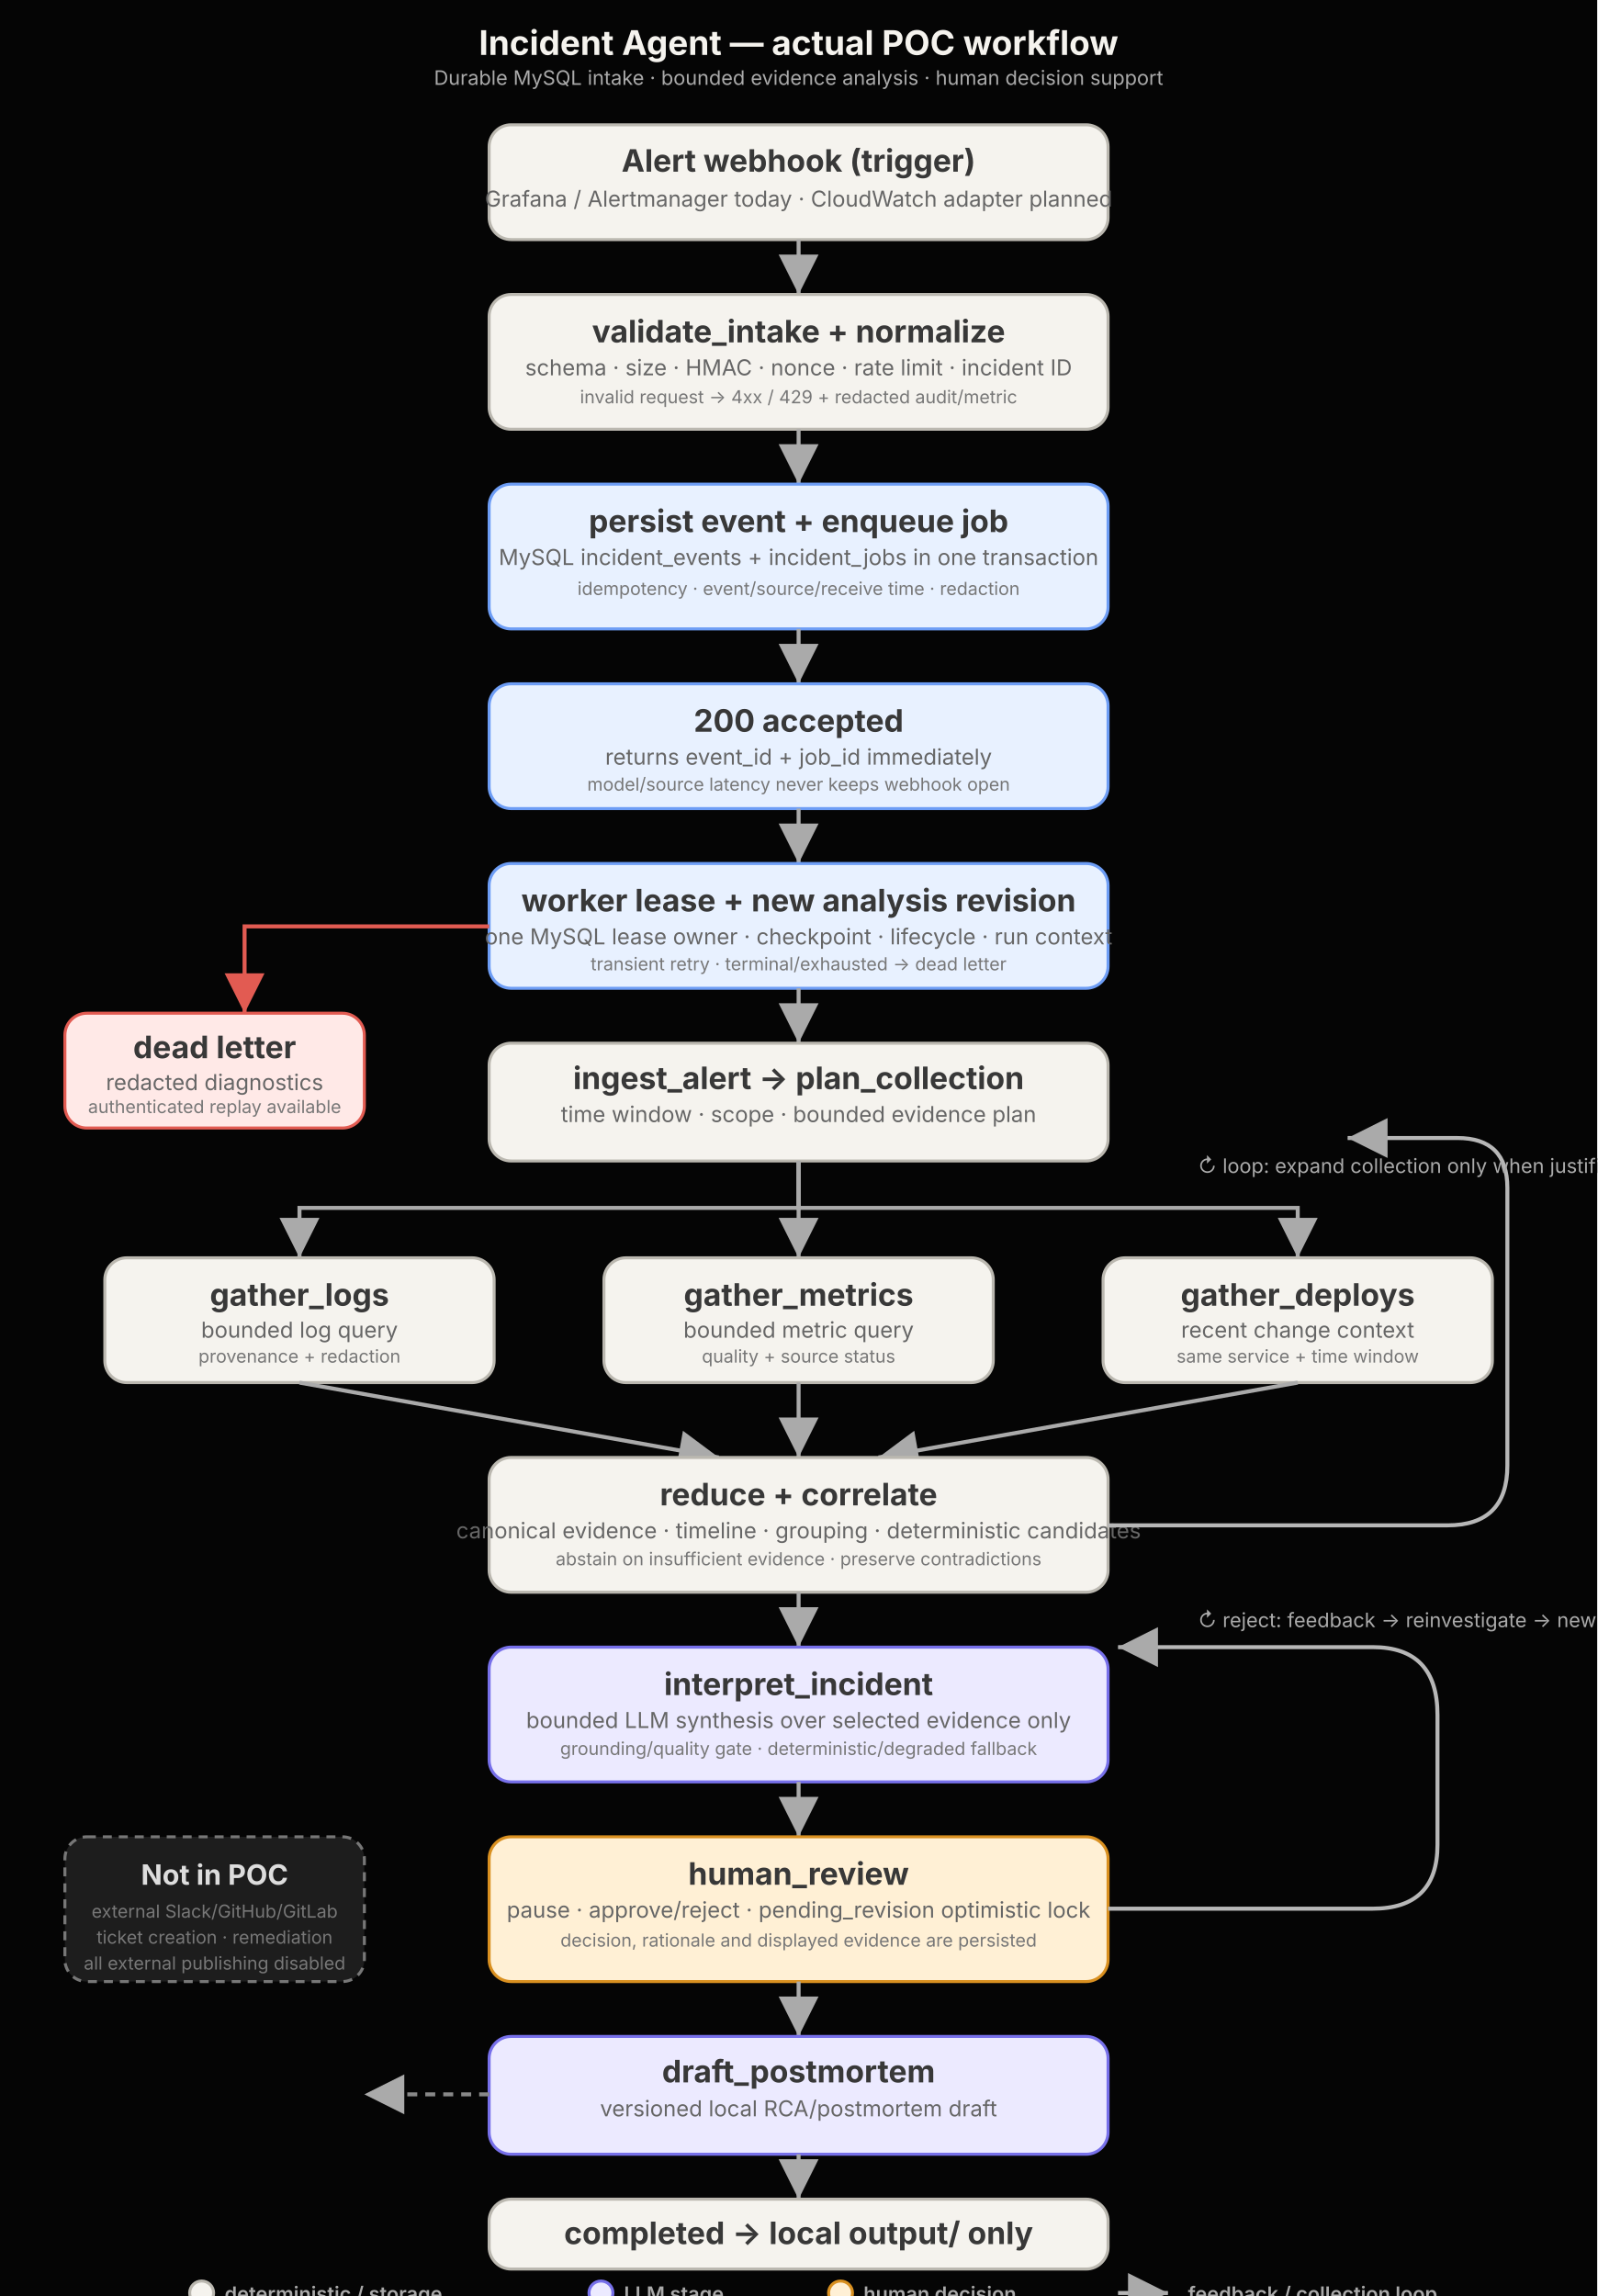
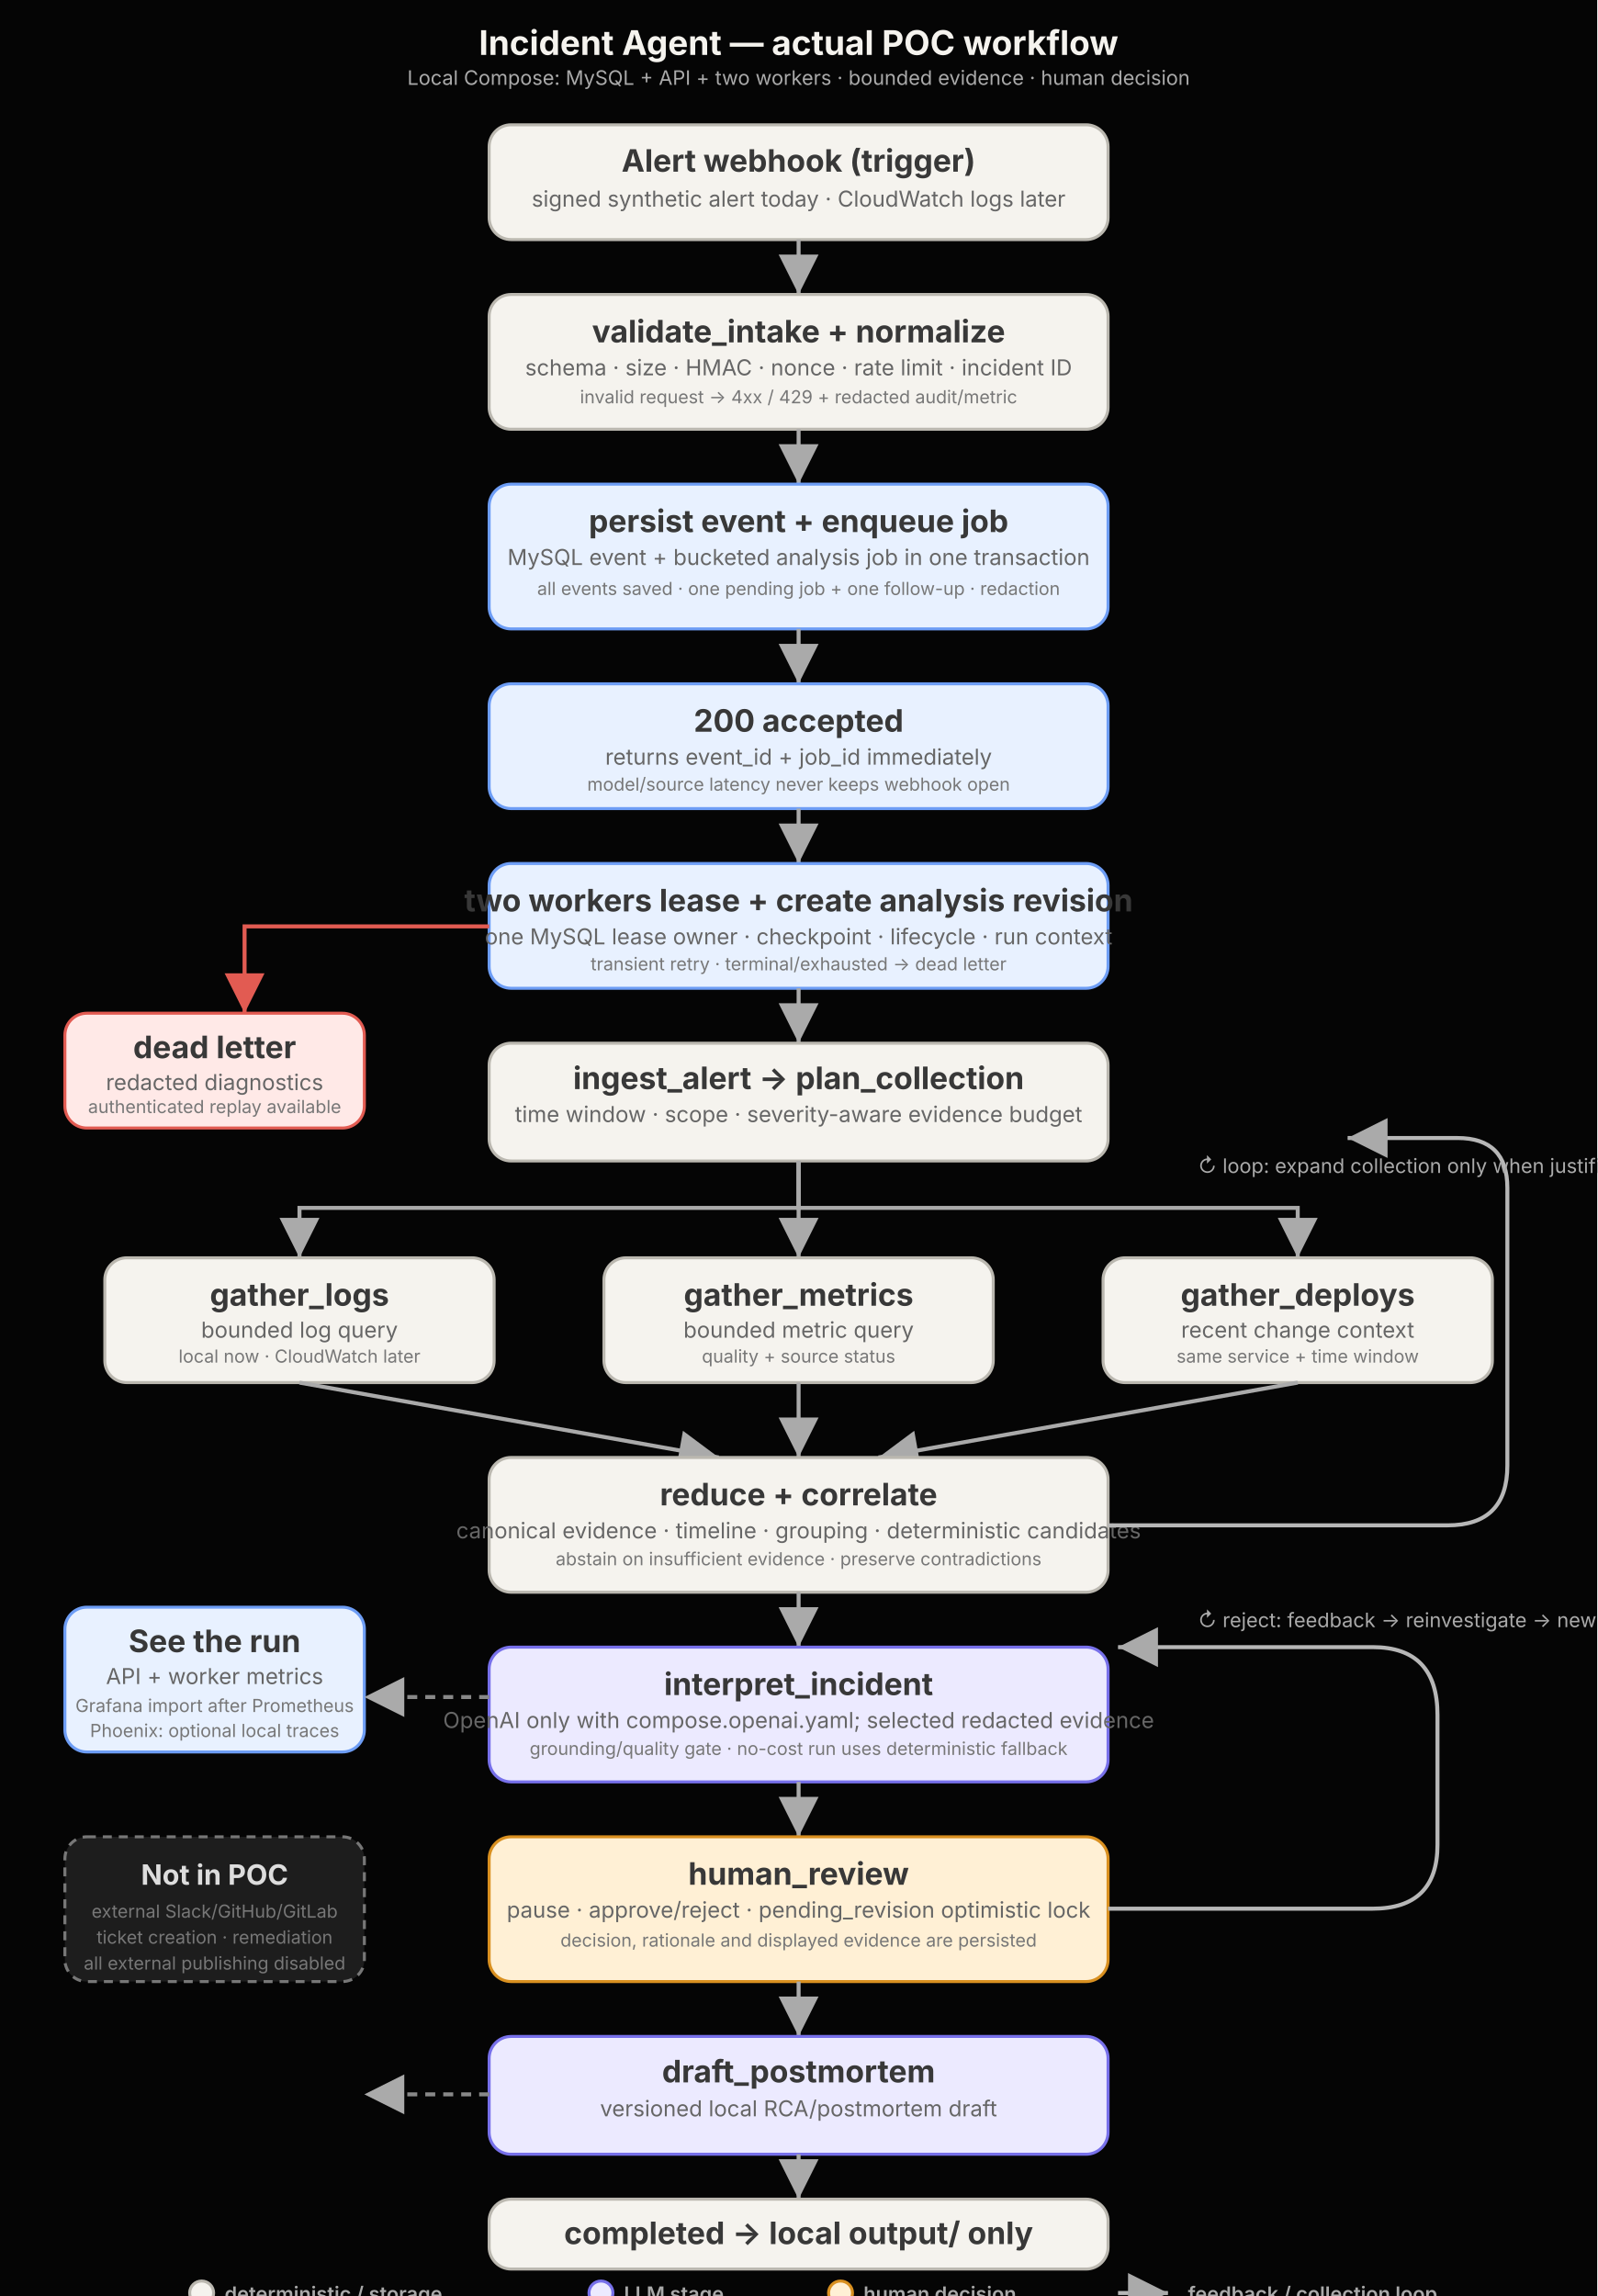
<svg xmlns="http://www.w3.org/2000/svg" width="1600" height="2300" viewBox="0 0 1600 2300" role="img" aria-labelledby="title desc">
  <defs>
    <style>
      .bg{fill:#050505}.card{fill:#f5f3ee;stroke:#bbb8b0;stroke-width:3}.store{fill:#e8f1ff;stroke:#6d9df5;stroke-width:3}.ai{fill:#eceaff;stroke:#7770ea;stroke-width:3}.human{fill:#fff0d5;stroke:#d99020;stroke-width:3}.danger{fill:#ffe9e7;stroke:#e25b52;stroke-width:3}.disabled{fill:#1d1d1d;stroke:#777;stroke-width:3;stroke-dasharray:9 7}.box{rx:22}.h{fill:#383838;font:700 31px -apple-system,BlinkMacSystemFont,'Segoe UI',sans-serif;text-anchor:middle}.p{fill:#666;font:400 22px -apple-system,BlinkMacSystemFont,'Segoe UI',sans-serif;text-anchor:middle}.small{fill:#777;font:400 18px -apple-system,BlinkMacSystemFont,'Segoe UI',sans-serif;text-anchor:middle}.light{fill:#aaa;font:400 20px -apple-system,BlinkMacSystemFont,'Segoe UI',sans-serif}.legend{fill:#aaa;font:600 20px -apple-system,BlinkMacSystemFont,'Segoe UI',sans-serif}.line{stroke:#aaa;stroke-width:4;fill:none;marker-end:url(#arrow)}.loop{stroke:#b7b7b7;stroke-width:4;fill:none;marker-end:url(#arrow)}.badline{stroke:#e25b52;stroke-width:4;fill:none;marker-end:url(#badarrow)}.dash{stroke:#888;stroke-width:4;stroke-dasharray:10 8;fill:none;marker-end:url(#arrow)}
    </style>
    <marker id="arrow" markerWidth="12" markerHeight="12" refX="10" refY="5" orient="auto">
      <path d="M0,0 L0,10 L10,5 Z" fill="#aaa" />
    </marker>
    <marker id="badarrow" markerWidth="12" markerHeight="12" refX="10" refY="5" orient="auto">
      <path d="M0,0 L0,10 L10,5 Z" fill="#e25b52" />
    </marker>
  </defs>
  <rect class="bg" width="1600" height="2300" />
  <text x="800" y="55" fill="#f5f3ee" font-family="-apple-system,BlinkMacSystemFont,'Segoe UI',sans-serif" font-size="34" font-weight="700" text-anchor="middle">Incident Agent — actual POC workflow</text>
-   <text x="800" y="85" class="light" text-anchor="middle">Durable MySQL intake · bounded evidence analysis · human decision support</text>
+   <text x="800" y="85" class="light" text-anchor="middle">Local Compose: MySQL + API + two workers · bounded evidence · human decision</text>
  <rect class="card box" x="490" y="125" width="620" height="115" />
  <text class="h" x="800" y="172">Alert webhook (trigger)</text>
-   <text class="p" x="800" y="207">Grafana / Alertmanager today · CloudWatch adapter planned</text>
+   <text class="p" x="800" y="207">signed synthetic alert today · CloudWatch logs later</text>
  <path class="line" d="M800 240 V295" />
  <rect class="card box" x="490" y="295" width="620" height="135" />
  <text class="h" x="800" y="343">validate_intake + normalize</text>
  <text class="p" x="800" y="376">schema · size · HMAC · nonce · rate limit · incident ID</text>
  <text class="small" x="800" y="404">invalid request → 4xx / 429 + redacted audit/metric</text>
  <path class="line" d="M800 430 V485" />
  <rect class="store box" x="490" y="485" width="620" height="145" />
  <text class="h" x="800" y="533">persist event + enqueue job</text>
-   <text class="p" x="800" y="566">MySQL incident_events + incident_jobs in one transaction</text>
-   <text class="small" x="800" y="596">idempotency · event/source/receive time · redaction</text>
+   <text class="p" x="800" y="566">MySQL event + bucketed analysis job in one transaction</text>
+   <text class="small" x="800" y="596">all events saved · one pending job + one follow-up · redaction</text>
  <path class="line" d="M800 630 V685" />
  <rect class="store box" x="490" y="685" width="620" height="125" />
  <text class="h" x="800" y="733">200 accepted</text>
  <text class="p" x="800" y="766">returns event_id + job_id immediately</text>
  <text class="small" x="800" y="792">model/source latency never keeps webhook open</text>
  <path class="line" d="M800 810 V865" />
  <rect class="store box" x="490" y="865" width="620" height="125" />
-   <text class="h" x="800" y="913">worker lease + new analysis revision</text>
+   <text class="h" x="800" y="913">two workers lease + create analysis revision</text>
  <text class="p" x="800" y="946">one MySQL lease owner · checkpoint · lifecycle · run context</text>
  <text class="small" x="800" y="972">transient retry · terminal/exhausted → dead letter</text>
  <path class="line" d="M800 990 V1045" />
  <rect class="card box" x="490" y="1045" width="620" height="118" />
  <text class="h" x="800" y="1091">ingest_alert → plan_collection</text>
-   <text class="p" x="800" y="1124">time window · scope · bounded evidence plan</text>
+   <text class="p" x="800" y="1124">time window · scope · severity-aware evidence budget</text>
  <path class="line" d="M800 1163 V1210 H300 V1260" />
  <path class="line" d="M800 1163 V1260" />
  <path class="line" d="M800 1163 V1210 H1300 V1260" />
  <rect class="card box" x="105" y="1260" width="390" height="125" />
  <text class="h" x="300" y="1308">gather_logs</text>
  <text class="p" x="300" y="1340">bounded log query</text>
-   <text class="small" x="300" y="1365">provenance + redaction</text>
+   <text class="small" x="300" y="1365">local now · CloudWatch later</text>
  <rect class="card box" x="605" y="1260" width="390" height="125" />
  <text class="h" x="800" y="1308">gather_metrics</text>
  <text class="p" x="800" y="1340">bounded metric query</text>
  <text class="small" x="800" y="1365">quality + source status</text>
  <rect class="card box" x="1105" y="1260" width="390" height="125" />
  <text class="h" x="1300" y="1308">gather_deploys</text>
  <text class="p" x="1300" y="1340">recent change context</text>
  <text class="small" x="1300" y="1365">same service + time window</text>
  <path class="line" d="M300 1385 L720 1460" />
  <path class="line" d="M800 1385 V1460" />
  <path class="line" d="M1300 1385 L880 1460" />
  <rect class="card box" x="490" y="1460" width="620" height="135" />
  <text class="h" x="800" y="1508">reduce + correlate</text>
  <text class="p" x="800" y="1541">canonical evidence · timeline · grouping · deterministic candidates</text>
  <text class="small" x="800" y="1568">abstain on insufficient evidence · preserve contradictions</text>
  <path class="loop" d="M1110 1528 H1450 Q1510 1528 1510 1468 V1190 Q1510 1140 1460 1140 H1350" />
  <text class="light" x="1200" y="1175">↻ loop: expand collection only when justified</text>
  <path class="line" d="M800 1595 V1650" />
  <rect class="ai box" x="490" y="1650" width="620" height="135" />
  <text class="h" x="800" y="1698" fill="#49439e">interpret_incident</text>
-   <text class="p" x="800" y="1731" fill="#5550ac">bounded LLM synthesis over selected evidence only</text>
-   <text class="small" x="800" y="1758">grounding/quality gate · deterministic/degraded fallback</text>
+   <text class="p" x="800" y="1731" fill="#5550ac">OpenAI only with compose.openai.yaml; selected redacted evidence</text>
+   <text class="small" x="800" y="1758">grounding/quality gate · no-cost run uses deterministic fallback</text>
  <path class="line" d="M800 1785 V1840" />
  <rect class="human box" x="490" y="1840" width="620" height="145" />
  <text class="h" x="800" y="1888" fill="#87530e">human_review</text>
  <text class="p" x="800" y="1921" fill="#87530e">pause · approve/reject · pending_revision optimistic lock</text>
  <text class="small" x="800" y="1950">decision, rationale and displayed evidence are persisted</text>
  <path class="loop" d="M1110 1912 H1375 Q1440 1912 1440 1848 V1718 Q1440 1650 1375 1650 H1120" />
  <text class="light" x="1200" y="1630">↻ reject: feedback → reinvestigate → new revision</text>
  <path class="line" d="M800 1985 V2040" />
  <rect class="ai box" x="490" y="2040" width="620" height="118" />
  <text class="h" x="800" y="2086" fill="#49439e">draft_postmortem</text>
  <text class="p" x="800" y="2120" fill="#5550ac">versioned local RCA/postmortem draft</text>
  <path class="line" d="M800 2158 V2203" />
  <rect class="card box" x="490" y="2203" width="620" height="70" />
  <text class="h" x="800" y="2248">completed → local output/ only</text>
  <path class="badline" d="M490 928 H245 V1015" />
  <rect class="danger box" x="65" y="1015" width="300" height="115" />
  <text class="h" x="215" y="1060" fill="#9e342e">dead letter</text>
  <text class="p" x="215" y="1092" fill="#9e342e">redacted diagnostics</text>
  <text class="small" x="215" y="1115">authenticated replay available</text>
  <rect class="disabled box" x="65" y="1840" width="300" height="145" />
  <text x="215" y="1888" fill="#ddd" font-family="-apple-system,BlinkMacSystemFont,'Segoe UI',sans-serif" font-size="28" font-weight="700" text-anchor="middle">Not in POC</text>
  <text class="small" x="215" y="1921" fill="#bbb">external Slack/GitHub/GitLab</text>
  <text class="small" x="215" y="1947" fill="#bbb">ticket creation · remediation</text>
  <text class="small" x="215" y="1973" fill="#bbb">all external publishing disabled</text>
  <path class="dash" d="M490 2098 H365" />
+   <rect class="store box" x="65" y="1610" width="300" height="145" />
+   <text class="h" x="215" y="1655">See the run</text>
+   <text class="p" x="215" y="1687">API + worker metrics</text>
+   <text class="small" x="215" y="1715">Grafana import after Prometheus</text>
+   <text class="small" x="215" y="1740">Phoenix: optional local traces</text>
+   <path class="dash" d="M490 1700 H365" />
  <rect class="card box" x="190" y="2285" width="24" height="24" />
  <text class="legend" x="225" y="2305">deterministic / storage</text>
  <rect class="ai box" x="590" y="2285" width="24" height="24" />
  <text class="legend" x="625" y="2305">LLM stage</text>
  <rect class="human box" x="830" y="2285" width="24" height="24" />
  <text class="legend" x="865" y="2305">human decision</text>
  <path class="loop" d="M1120 2297 H1170" />
  <text class="legend" x="1190" y="2305">feedback / collection loop</text>
</svg>
